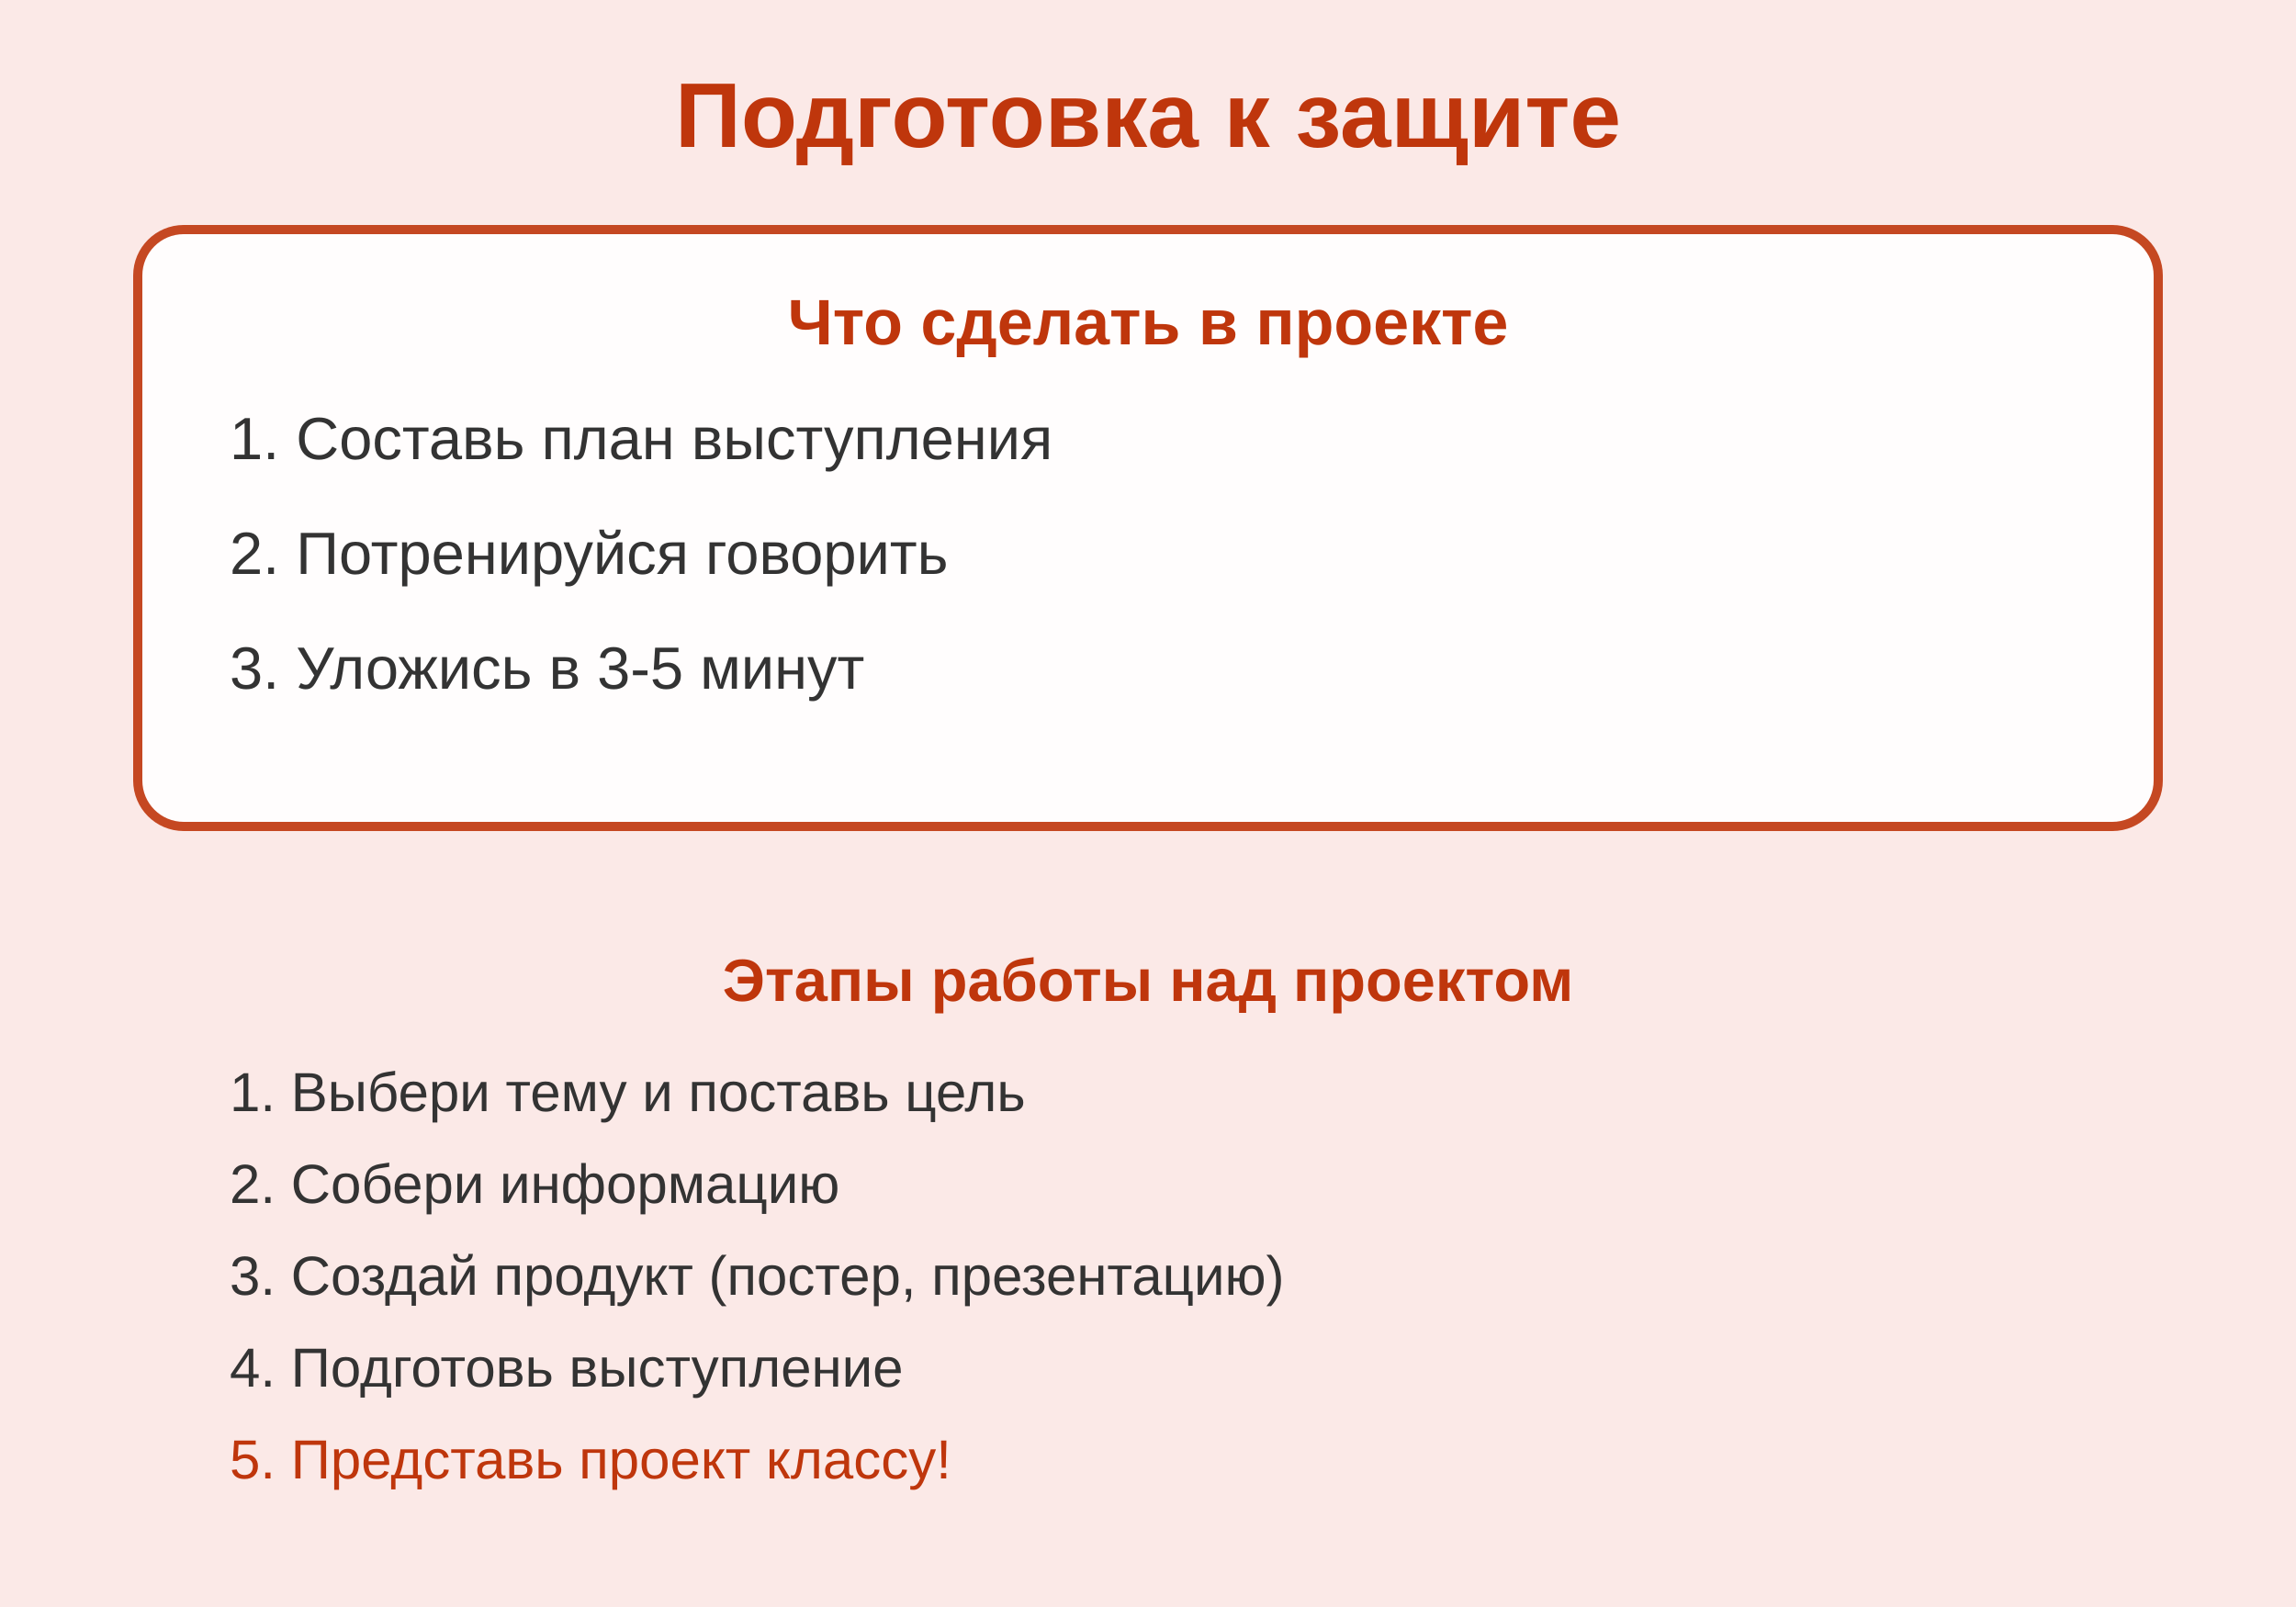
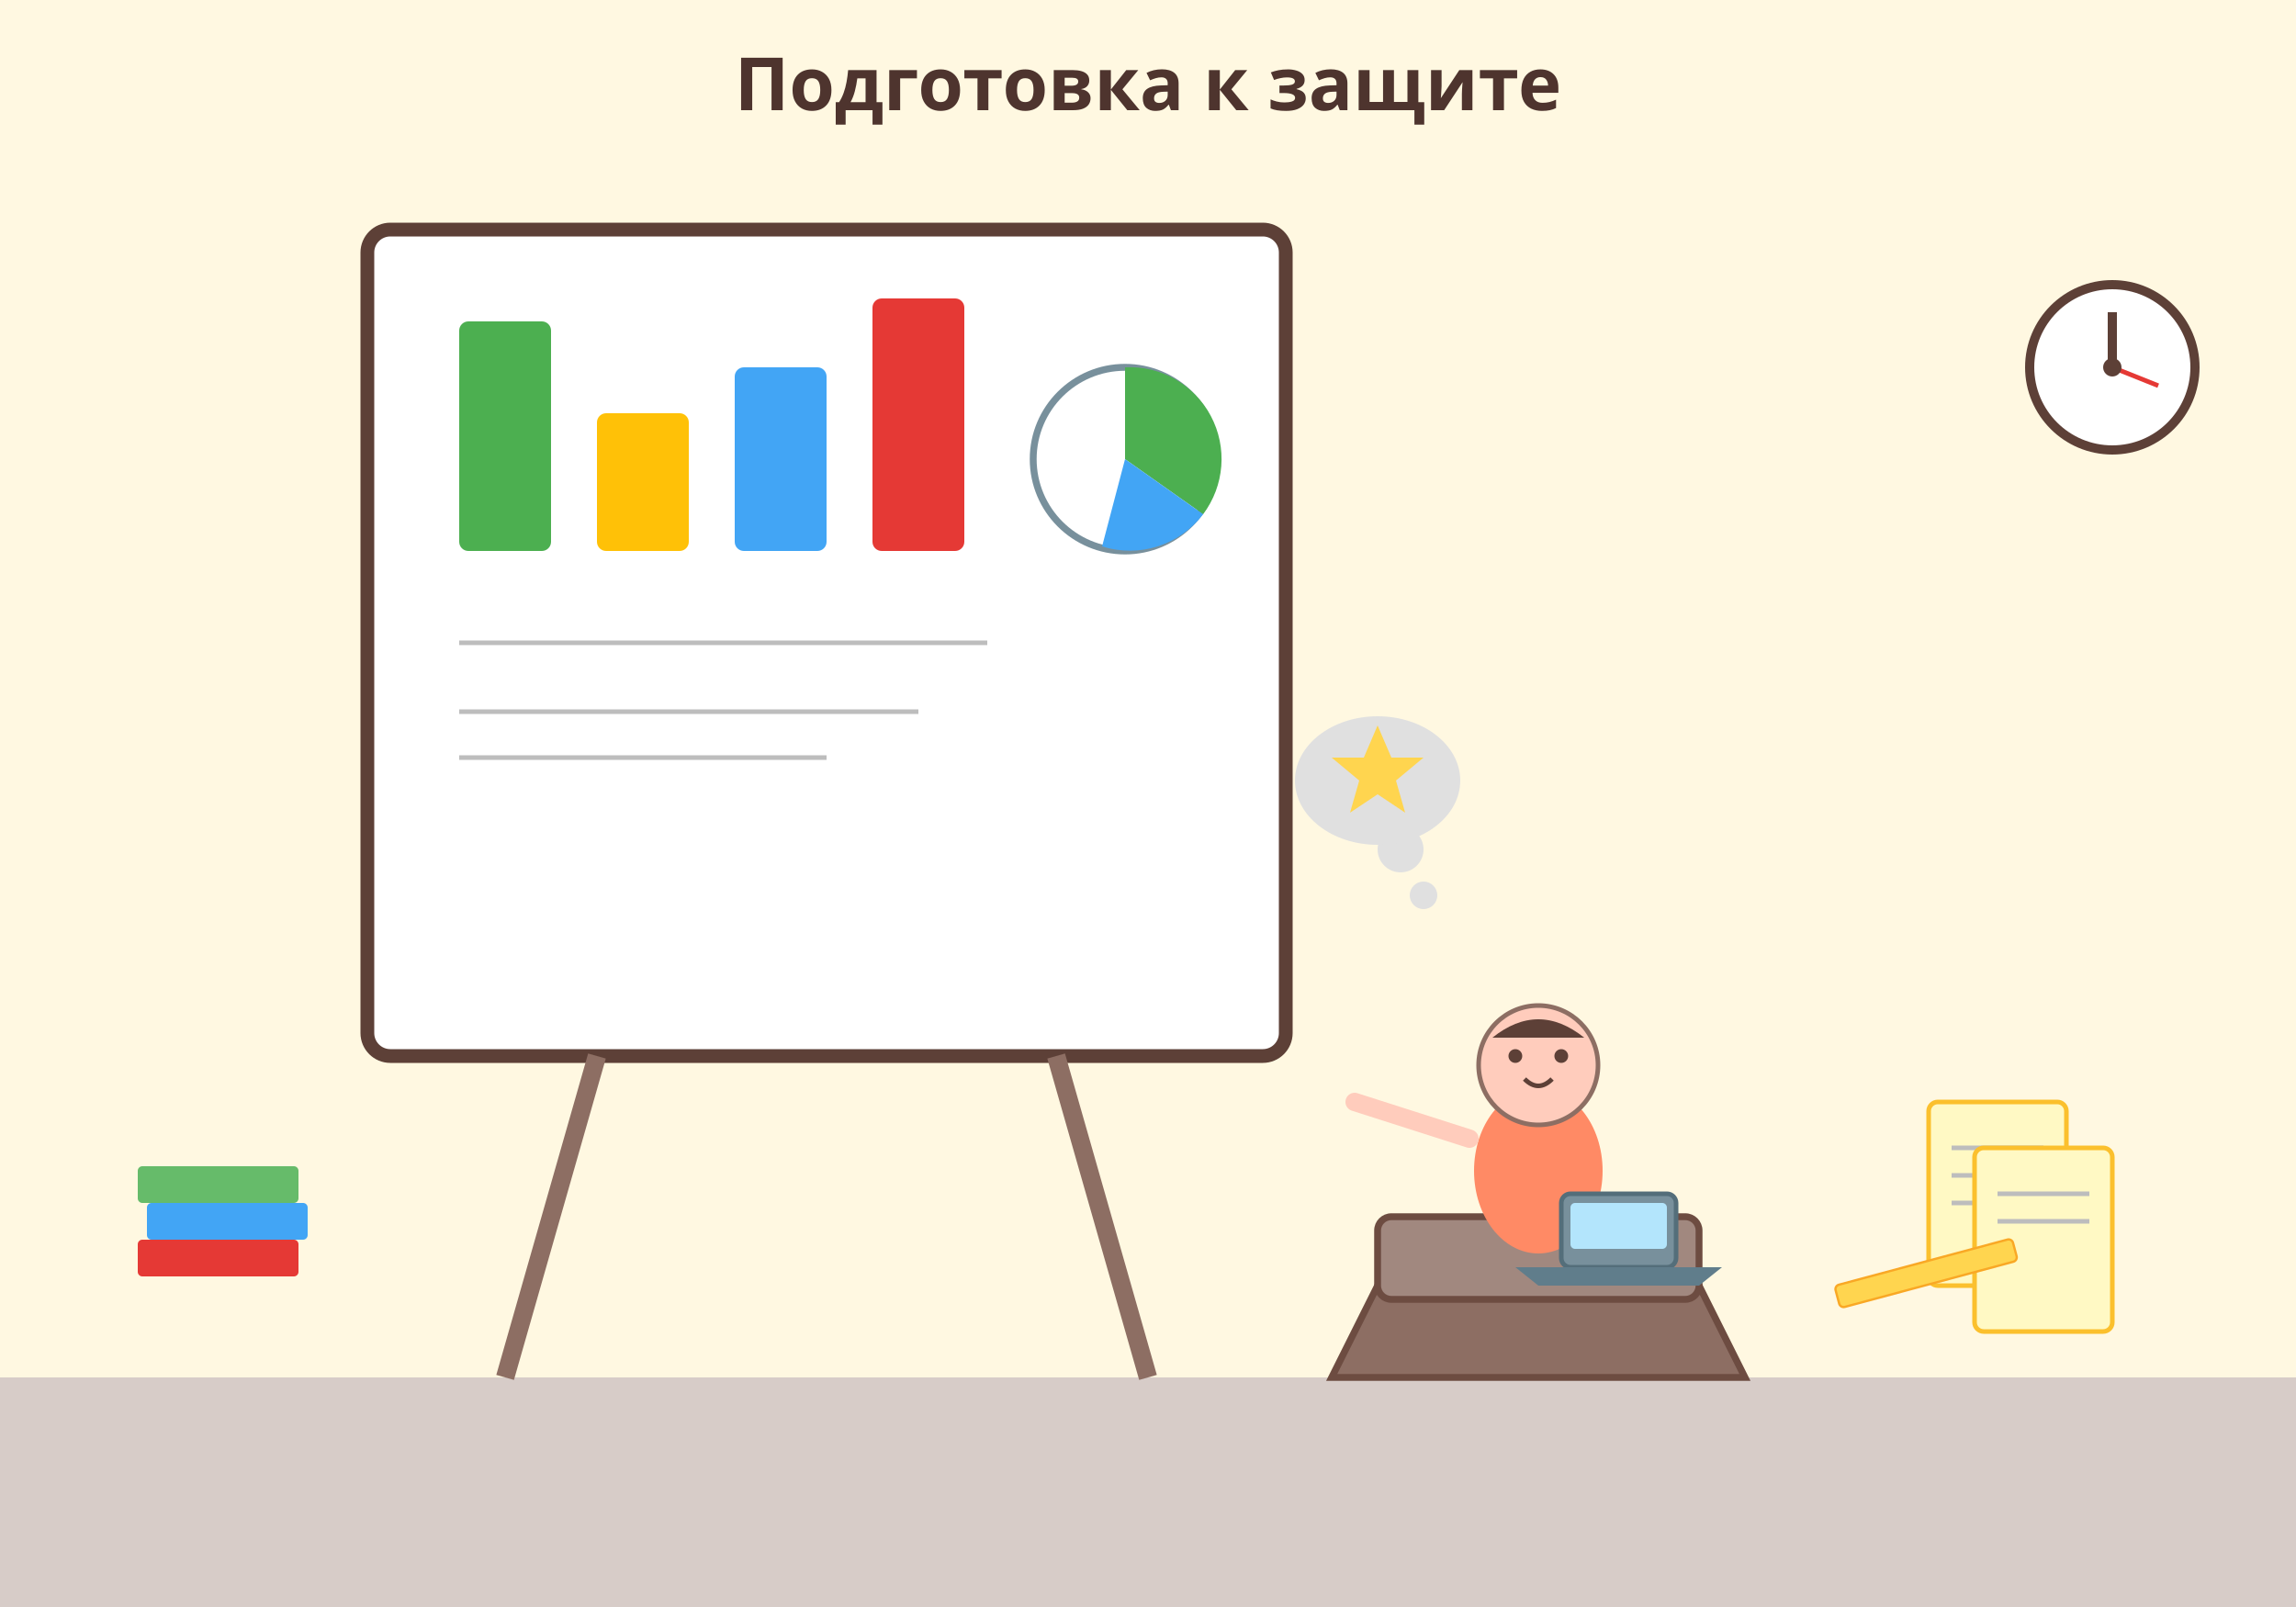
<svg xmlns="http://www.w3.org/2000/svg" viewBox="0 0 500 350">
-   <rect width="500" height="350" fill="#FBE9E7" />
-   <text x="250" y="32" text-anchor="middle" font-family="Arial,sans-serif" font-size="20" font-weight="bold" fill="#BF360C">Подготовка к защите</text>
-   <rect x="30" y="50" width="440" height="130" fill="white" rx="10" stroke="#BF360C" stroke-width="2" opacity="0.9" />
-   <text x="250" y="75" text-anchor="middle" font-family="Arial,sans-serif" font-size="14" font-weight="bold" fill="#BF360C">Что сделать в проекте</text>
-   <g font-family="Arial,sans-serif" font-size="13" fill="#333">
-     <text x="50" y="100">1. Составь план выступления</text>
-     <text x="50" y="125">2. Потренируйся говорить</text>
-     <text x="50" y="150">3. Уложись в 3-5 минут</text>
+   <style>.bu{animation:th 2s ease-in-out infinite}@keyframes th{0%,100%{opacity:.4}50%{opacity:1}}</style>
+   <rect width="500" height="350" fill="#FFF8E1" />
+   <text x="250" y="24" text-anchor="middle" font-size="16" font-family="sans-serif" fill="#4E342E" font-weight="bold">Подготовка к защите</text>
+   <rect x="0" y="300" width="500" height="50" fill="#D7CCC8" />
+   <rect x="80" y="50" width="200" height="180" rx="5" fill="white" stroke="#5D4037" stroke-width="3" />
+   <rect x="100" y="70" width="20" height="50" rx="2" fill="#4CAF50" />
+   <rect x="130" y="90" width="20" height="30" rx="2" fill="#FFC107" />
+   <rect x="160" y="80" width="20" height="40" rx="2" fill="#42A5F5" />
+   <rect x="190" y="65" width="20" height="55" rx="2" fill="#E53935" />
+   <line x1="100" y1="140" x2="215" y2="140" stroke="#BDBDBD" stroke-width="1" />
+   <line x1="100" y1="155" x2="200" y2="155" stroke="#BDBDBD" stroke-width="1" />
+   <line x1="100" y1="165" x2="180" y2="165" stroke="#BDBDBD" stroke-width="1" />
+   <circle cx="245" cy="100" r="20" fill="none" stroke="#78909C" stroke-width="1.5" />
+   <path d="M245,100L245,80A20,20 0 0,1 262,112Z" fill="#4CAF50" />
+   <path d="M245,100L262,112A20,20 0 0,1 240,119Z" fill="#42A5F5" />
+   <line x1="130" y1="230" x2="110" y2="300" stroke="#8D6E63" stroke-width="4" />
+   <line x1="230" y1="230" x2="250" y2="300" stroke="#8D6E63" stroke-width="4" />
+   <path d="M300,280L290,300L380,300L370,280Z" fill="#8D6E63" stroke="#6D4C41" stroke-width="1.5" />
+   <rect x="300" y="265" width="70" height="18" rx="3" fill="#A1887F" stroke="#6D4C41" stroke-width="1.5" />
+   <ellipse cx="335" cy="255" rx="14" ry="18" fill="#FF8A65" />
+   <circle cx="335" cy="232" r="13" fill="#FFCCBC" stroke="#8D6E63" stroke-width="1" />
+   <circle cx="330" cy="230" r="1.5" fill="#5D4037" />
+   <circle cx="340" cy="230" r="1.5" fill="#5D4037" />
+   <path d="M332,235Q335,238 338,235" fill="none" stroke="#5D4037" stroke-width="1" />
+   <path d="M325,226Q335,218 345,226" fill="#5D4037" />
+   <path d="M320,248L295,240" stroke="#FFCCBC" stroke-width="4" stroke-linecap="round" />
+   <rect x="340" y="260" width="25" height="16" rx="2" fill="#78909C" stroke="#546E7A" stroke-width="1" />
+   <rect x="342" y="262" width="21" height="10" rx="1" fill="#B3E5FC" />
+   <path d="M330,276L375,276L370,280L335,280Z" fill="#607D8B" />
+   <rect x="420" y="240" width="30" height="40" rx="2" fill="#FFF9C4" stroke="#FBC02D" stroke-width="1" />
+   <line x1="425" y1="250" x2="445" y2="250" stroke="#BDBDBD" stroke-width="1" />
+   <line x1="425" y1="256" x2="445" y2="256" stroke="#BDBDBD" stroke-width="1" />
+   <line x1="425" y1="262" x2="440" y2="262" stroke="#BDBDBD" stroke-width="1" />
+   <rect x="430" y="250" width="30" height="40" rx="2" fill="#FFF9C4" stroke="#FBC02D" stroke-width="1" />
+   <line x1="435" y1="260" x2="455" y2="260" stroke="#BDBDBD" stroke-width="1" />
+   <line x1="435" y1="266" x2="455" y2="266" stroke="#BDBDBD" stroke-width="1" />
+   <rect x="400" y="280" width="40" height="5" rx="1" fill="#FFD54F" stroke="#F9A825" stroke-width=".5" transform="rotate(-15,400,282)" />
+   <g class="bu">
+     <circle cx="310" cy="195" r="3" fill="#E0E0E0" />
+     <circle cx="305" cy="185" r="5" fill="#E0E0E0" />
+     <ellipse cx="300" cy="170" rx="18" ry="14" fill="#E0E0E0" />
+     <polygon points="300,158 303,165 310,165 304,170 306,177 300,173 294,177 296,170 290,165 297,165" fill="#FFD54F" />
  </g>
-   <rect x="30" y="195" width="440" height="140" fill="#FBE9E7" rx="10" />
-   <text x="250" y="218" text-anchor="middle" font-family="Arial,sans-serif" font-size="13" font-weight="bold" fill="#BF360C">Этапы работы над проектом</text>
-   <g font-family="Arial,sans-serif" font-size="12" fill="#333">
-     <text x="50" y="242">1. Выбери тему и поставь цель</text>
-     <text x="50" y="262">2. Собери информацию</text>
-     <text x="50" y="282">3. Создай продукт (постер, презентацию)</text>
-     <text x="50" y="302">4. Подготовь выступление</text>
-     <text x="50" y="322" fill="#BF360C">5. Представь проект классу!</text>
-   </g>
+   <circle cx="460" cy="80" r="18" fill="white" stroke="#5D4037" stroke-width="2" />
+   <line x1="460" y1="80" x2="460" y2="68" stroke="#5D4037" stroke-width="2" />
+   <line x1="460" y1="80" x2="470" y2="84" stroke="#E53935" stroke-width="1" />
+   <circle cx="460" cy="80" r="2" fill="#5D4037" />
+   <rect x="30" y="270" width="35" height="8" rx="1" fill="#E53935" />
+   <rect x="32" y="262" width="35" height="8" rx="1" fill="#42A5F5" />
+   <rect x="30" y="254" width="35" height="8" rx="1" fill="#66BB6A" />
</svg>
